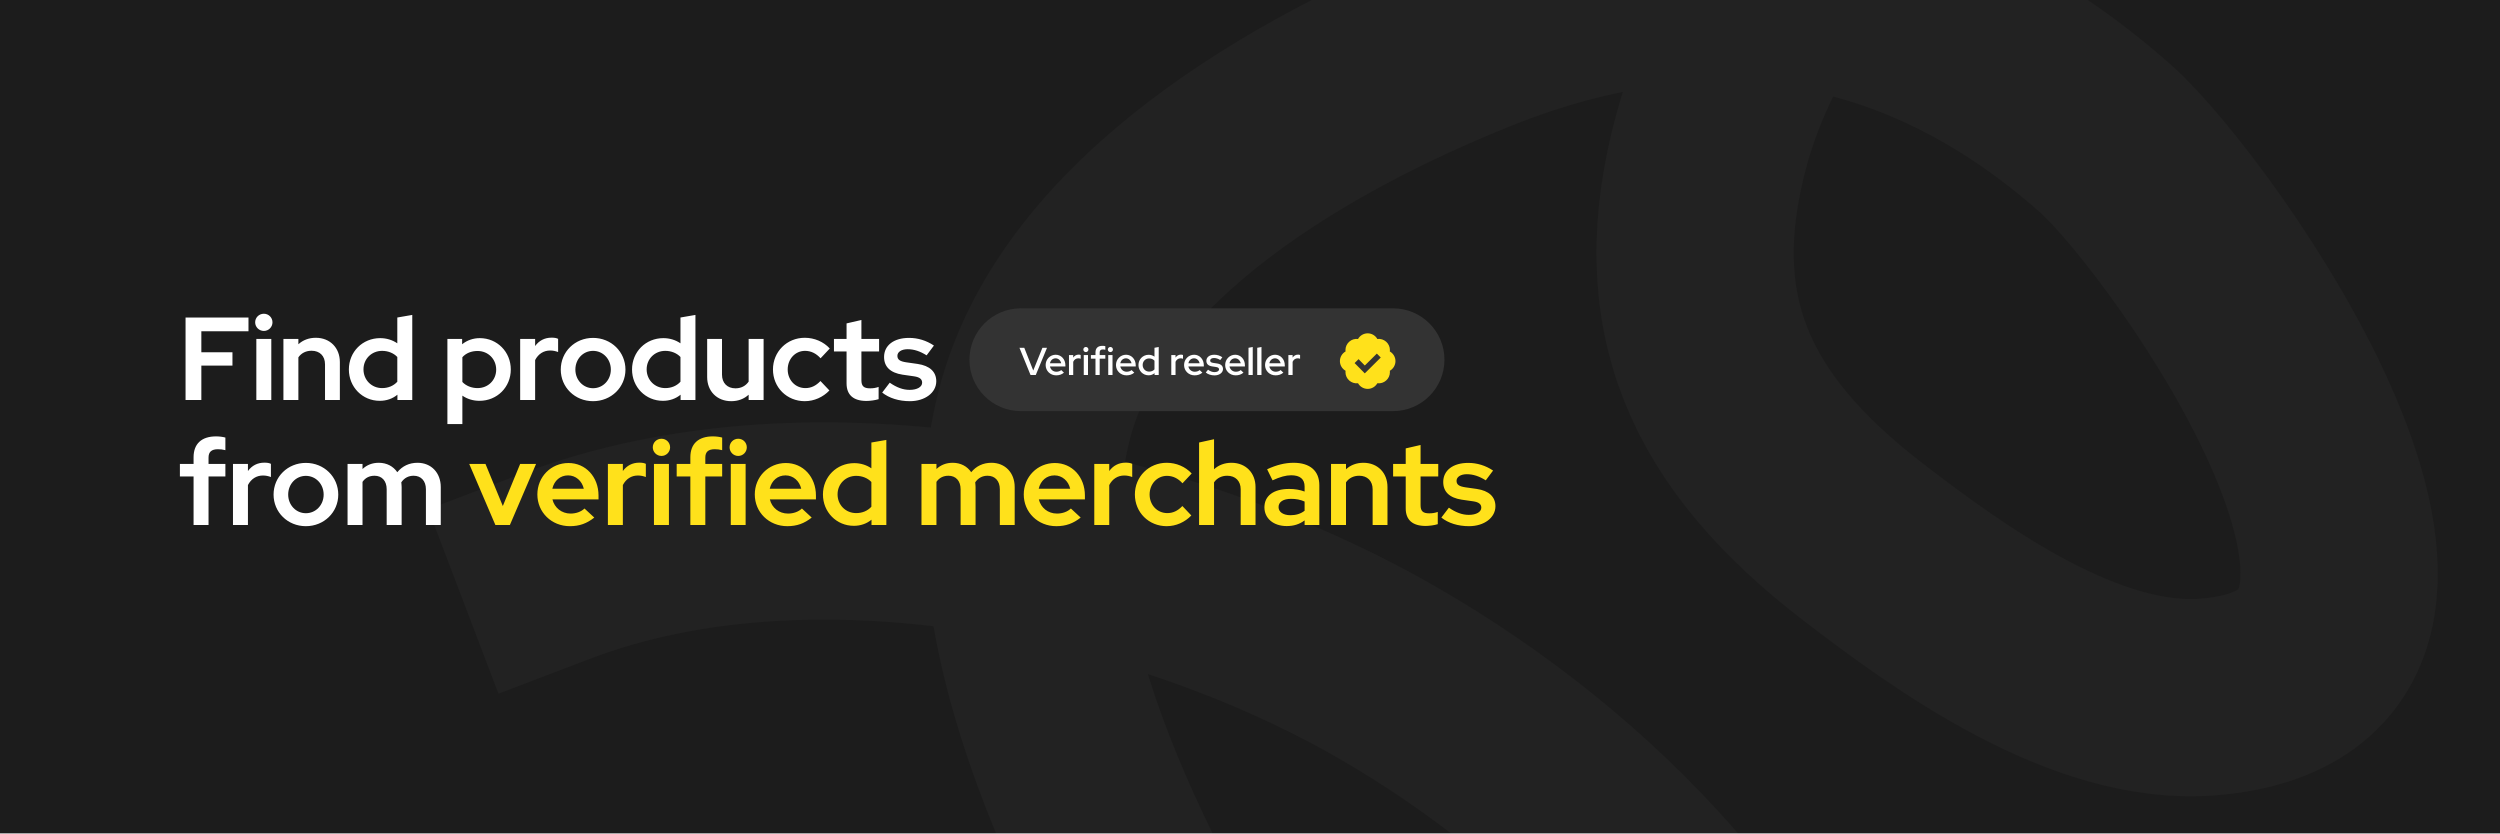
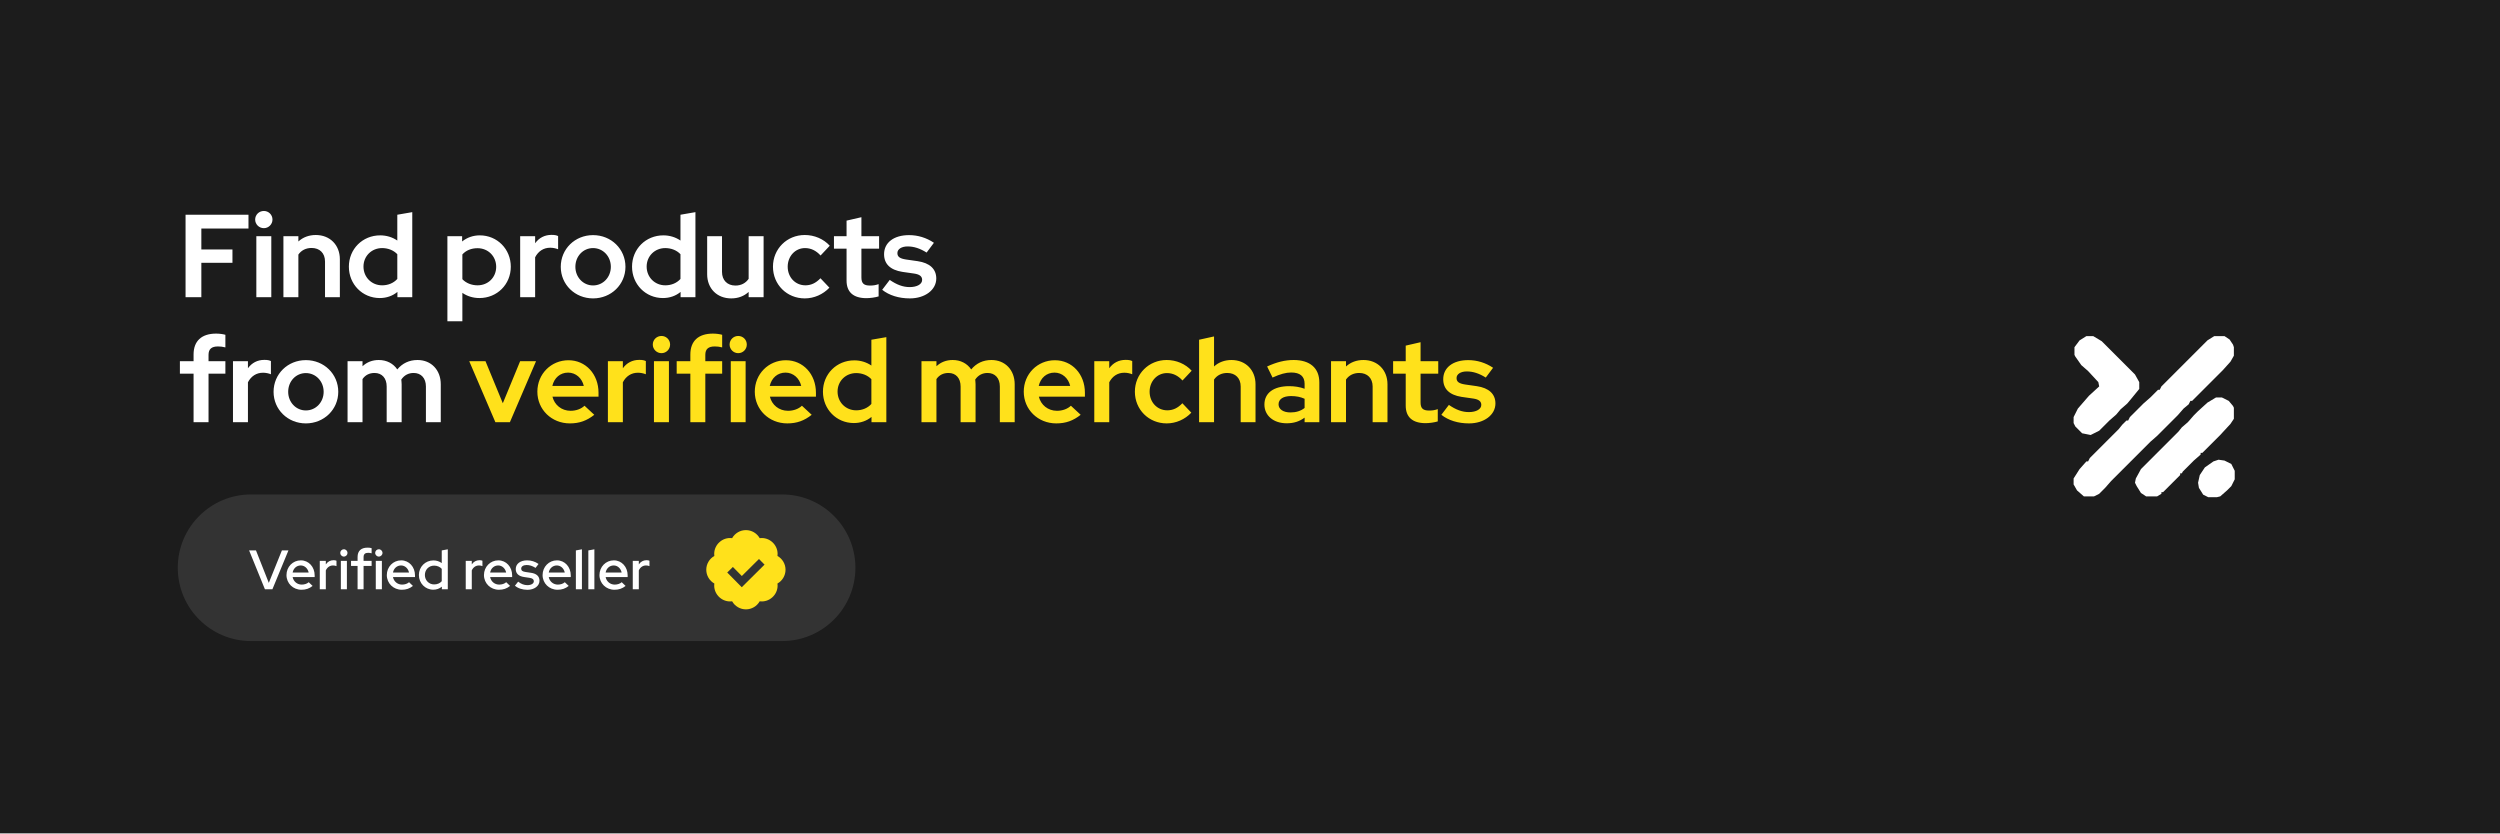
<svg xmlns="http://www.w3.org/2000/svg" width="900" height="300" viewBox="0 0 900 300" fill="none">
-   <g clip-path="url(#clip0_150_260)">
-     <rect width="900" height="300" fill="#1C1C1C" />
-     <path d="M200 203.897C292.804 168.556 417.31 194.807 499.383 242.095C572.065 283.972 632.498 348.254 658.951 425.74C673.296 467.763 672.597 552.444 600 531.813C529.203 511.694 476.027 437.879 441.358 381.371C403.027 318.894 352.437 224.799 372.531 148.656C390.197 81.712 469.541 36.928 530.864 12.318C614.488 -21.239 691.789 -8.74 758.025 49.929C788.991 77.357 906.491 241.73 795.062 250.91C750.917 254.547 702.067 219.217 670.679 195.082C618.953 155.308 599.005 112.412 616.358 49.635C636.71 -23.99 716.576 -100.596 799.383 -110.209C840.467 -114.979 886.842 -98.132 900 -60.552" stroke="white" stroke-opacity="0.03" stroke-width="71" stroke-linecap="square" />
-     <path d="M66.8 144V114.304H89.454V119.267H72.485V126.819H83.684V131.613H72.485V144H66.8ZM94.996 119.14C93.257 119.14 91.857 117.74 91.857 116.043C91.857 114.304 93.257 112.946 94.996 112.946C96.693 112.946 98.093 114.304 98.093 116.043C98.093 117.74 96.693 119.14 94.996 119.14ZM92.281 144V122.025H97.668V144H92.281ZM102.03 144V122.025H107.417V123.934C109.072 122.407 111.236 121.601 113.696 121.601C118.787 121.601 122.35 125.207 122.35 130.34V144H117.005V131.146C117.005 128.134 115.096 126.267 112.169 126.267C110.133 126.267 108.478 127.116 107.417 128.643V144H102.03ZM136.708 144.297C130.472 144.297 125.593 139.333 125.593 133.012C125.593 126.649 130.514 121.728 136.877 121.728C139.083 121.728 141.247 122.364 143.029 123.595V114.304L148.417 113.371V144H143.071V142.091C141.332 143.533 139.126 144.297 136.708 144.297ZM137.556 139.715C139.762 139.715 141.671 138.909 143.029 137.424V128.516C141.714 127.116 139.72 126.31 137.556 126.31C133.781 126.31 130.853 129.194 130.853 132.97C130.853 136.788 133.781 139.715 137.556 139.715ZM161.064 152.654V122.025H166.367V123.934C168.148 122.492 170.354 121.728 172.73 121.728C179.009 121.728 183.887 126.691 183.887 133.012C183.887 139.376 178.966 144.297 172.603 144.297C170.354 144.297 168.233 143.661 166.452 142.43V152.654H161.064ZM171.924 139.715C175.742 139.715 178.627 136.831 178.627 133.055C178.627 129.237 175.7 126.352 171.924 126.352C169.718 126.352 167.767 127.116 166.452 128.601V137.509C167.767 138.909 169.761 139.715 171.924 139.715ZM187.26 144V122.025H192.648V124.57C194.048 122.619 196.084 121.558 198.544 121.558C199.69 121.558 200.284 121.686 200.92 121.983V126.734C200.072 126.395 199.053 126.182 198.078 126.182C195.702 126.182 193.793 127.413 192.648 129.619V144H187.26ZM213.498 144.424C206.965 144.424 201.875 139.418 201.875 133.055C201.875 126.649 206.965 121.643 213.498 121.643C220.032 121.643 225.165 126.649 225.165 133.055C225.165 139.418 220.032 144.424 213.498 144.424ZM213.498 139.758C217.104 139.758 219.904 136.788 219.904 133.055C219.904 129.237 217.062 126.31 213.498 126.31C209.935 126.31 207.135 129.237 207.135 133.055C207.135 136.788 209.935 139.758 213.498 139.758ZM238.647 144.297C232.411 144.297 227.532 139.333 227.532 133.012C227.532 126.649 232.453 121.728 238.817 121.728C241.023 121.728 243.186 122.364 244.968 123.595V114.304L250.356 113.371V144H245.01V142.091C243.271 143.533 241.065 144.297 238.647 144.297ZM239.495 139.715C241.701 139.715 243.61 138.909 244.968 137.424V128.516C243.653 127.116 241.659 126.31 239.495 126.31C235.72 126.31 232.793 129.194 232.793 132.97C232.793 136.788 235.72 139.715 239.495 139.715ZM263.231 144.424C258.14 144.424 254.577 140.861 254.577 135.728V122.025H259.922V134.879C259.922 137.891 261.831 139.8 264.758 139.8C266.837 139.8 268.449 138.909 269.51 137.382V122.025H274.897V144H269.51V142.091C267.855 143.618 265.734 144.424 263.231 144.424ZM289.721 144.424C283.273 144.424 278.267 139.461 278.267 133.012C278.267 126.607 283.273 121.601 289.721 121.601C293.158 121.601 296.467 123.001 298.715 125.461L295.406 128.982C293.794 127.201 291.927 126.31 289.806 126.31C286.285 126.31 283.57 129.237 283.57 133.012C283.57 136.831 286.328 139.715 289.934 139.715C291.97 139.715 293.709 138.909 295.364 137.17L298.588 140.564C296.297 142.982 293.073 144.424 289.721 144.424ZM311.932 144.339C307.223 144.339 304.763 142.176 304.763 138.018V126.522H300.224V122.025H304.763V116.425L310.108 115.195V122.025H316.472V126.522H310.108V136.873C310.108 138.994 310.957 139.8 313.205 139.8C314.351 139.8 315.199 139.673 316.302 139.291V143.703C315.114 144.085 313.205 144.339 311.932 144.339ZM327.557 144.424C323.569 144.424 320.091 143.321 317.588 141.327L320.303 137.764C322.806 139.503 325.096 140.352 327.472 140.352C330.187 140.352 331.969 139.291 331.969 137.764C331.969 136.491 331.078 135.77 329.042 135.473L324.884 134.879C320.515 134.2 318.266 132.037 318.266 128.516C318.266 124.358 321.745 121.643 327.26 121.643C330.442 121.643 333.496 122.576 336.211 124.401L333.581 127.922C331.205 126.437 329.042 125.716 326.751 125.716C324.545 125.716 323.06 126.691 323.06 128.091C323.06 129.449 323.951 130.085 326.199 130.425L330.357 131.019C334.684 131.655 337.06 133.819 337.06 137.255C337.06 141.37 332.987 144.424 327.557 144.424ZM69.685 189V171.522H64.764V167.025H69.685V164.607C69.685 159.771 72.569 157.098 77.787 157.098C78.975 157.098 80.248 157.268 81.139 157.522V162.061C80.121 161.807 79.357 161.722 78.466 161.722C76.175 161.722 75.072 162.655 75.072 164.734V167.025H81.139V171.522H75.072V189H69.685ZM83.871 189V167.025H89.258V169.57C90.659 167.619 92.695 166.558 95.155 166.558C96.301 166.558 96.895 166.686 97.531 166.983V171.734C96.683 171.395 95.664 171.182 94.689 171.182C92.313 171.182 90.404 172.413 89.258 174.619V189H83.871ZM110.109 189.424C103.576 189.424 98.486 184.418 98.486 178.055C98.486 171.649 103.576 166.643 110.109 166.643C116.642 166.643 121.776 171.649 121.776 178.055C121.776 184.418 116.642 189.424 110.109 189.424ZM110.109 184.758C113.715 184.758 116.515 181.788 116.515 178.055C116.515 174.237 113.673 171.31 110.109 171.31C106.546 171.31 103.746 174.237 103.746 178.055C103.746 181.788 106.546 184.758 110.109 184.758ZM125.119 189V167.025H130.506V168.849C132.076 167.364 134.07 166.601 136.361 166.601C139.246 166.601 141.579 167.873 143.021 169.995C144.845 167.789 147.306 166.601 150.318 166.601C155.239 166.601 158.675 170.207 158.675 175.34V189H153.33V176.146C153.33 173.134 151.591 171.267 148.918 171.267C147.051 171.267 145.524 172.073 144.464 173.643C144.506 174.194 144.591 174.746 144.591 175.34V189H139.203V176.146C139.203 173.134 137.506 171.267 134.834 171.267C133.009 171.267 131.525 171.988 130.506 173.473V189H125.119Z" fill="white" />
-     <path d="M178.341 189L168.923 167.025H174.777L181.014 182.17L187.25 167.025H192.977L183.559 189H178.341ZM205.16 189.424C198.542 189.424 193.451 184.418 193.451 178.012C193.451 171.649 198.372 166.686 204.651 166.686C210.845 166.686 215.469 171.691 215.469 178.394V179.794H198.881C199.603 182.764 202.148 184.885 205.415 184.885C207.408 184.885 209.233 184.206 210.421 183.061L213.942 186.327C211.269 188.449 208.596 189.424 205.16 189.424ZM198.839 175.934H210.166C209.53 173.134 207.281 171.14 204.524 171.14C201.681 171.14 199.518 173.007 198.839 175.934ZM218.842 189V167.025H224.229V169.57C225.629 167.619 227.666 166.558 230.126 166.558C231.272 166.558 231.866 166.686 232.502 166.983V171.734C231.653 171.395 230.635 171.182 229.66 171.182C227.284 171.182 225.375 172.413 224.229 174.619V189H218.842ZM238.142 164.14C236.402 164.14 235.002 162.74 235.002 161.043C235.002 159.304 236.402 157.946 238.142 157.946C239.838 157.946 241.238 159.304 241.238 161.043C241.238 162.74 239.838 164.14 238.142 164.14ZM235.426 189V167.025H240.814V189H235.426ZM248.527 189V171.522H243.606V167.025H248.527V164.607C248.527 159.771 251.412 157.098 256.63 157.098C257.817 157.098 259.09 157.268 259.981 157.522V162.061C258.963 161.807 258.199 161.722 257.308 161.722C255.018 161.722 253.915 162.655 253.915 164.734V167.025H259.981V171.522H253.915V189H248.527ZM265.751 164.14C264.054 164.14 262.654 162.74 262.654 161.043C262.654 159.304 264.054 157.946 265.751 157.946C267.49 157.946 268.847 159.304 268.847 161.043C268.847 162.74 267.49 164.14 265.751 164.14ZM263.078 189V167.025H268.423V189H263.078ZM283.43 189.424C276.812 189.424 271.722 184.418 271.722 178.012C271.722 171.649 276.643 166.686 282.921 166.686C289.115 166.686 293.739 171.691 293.739 178.394V179.794H277.152C277.873 182.764 280.418 184.885 283.685 184.885C285.679 184.885 287.503 184.206 288.691 183.061L292.212 186.327C289.539 188.449 286.866 189.424 283.43 189.424ZM277.109 175.934H288.436C287.8 173.134 285.551 171.14 282.794 171.14C279.952 171.14 277.788 173.007 277.109 175.934ZM307.375 189.297C301.139 189.297 296.261 184.333 296.261 178.012C296.261 171.649 301.182 166.728 307.545 166.728C309.751 166.728 311.915 167.364 313.696 168.595V159.304L319.084 158.371V189H313.739V187.091C311.999 188.533 309.793 189.297 307.375 189.297ZM308.224 184.715C310.43 184.715 312.339 183.909 313.696 182.424V173.516C312.381 172.116 310.387 171.31 308.224 171.31C304.448 171.31 301.521 174.194 301.521 177.97C301.521 181.788 304.448 184.715 308.224 184.715ZM331.731 189V167.025H337.119V168.849C338.689 167.364 340.683 166.601 342.973 166.601C345.858 166.601 348.191 167.873 349.634 169.995C351.458 167.789 353.918 166.601 356.93 166.601C361.852 166.601 365.288 170.207 365.288 175.34V189H359.942V176.146C359.942 173.134 358.203 171.267 355.531 171.267C353.664 171.267 352.137 172.073 351.076 173.643C351.119 174.194 351.203 174.746 351.203 175.34V189H345.816V176.146C345.816 173.134 344.119 171.267 341.446 171.267C339.622 171.267 338.137 171.988 337.119 173.473V189H331.731ZM380.26 189.424C373.642 189.424 368.552 184.418 368.552 178.012C368.552 171.649 373.473 166.686 379.751 166.686C385.945 166.686 390.569 171.691 390.569 178.394V179.794H373.982C374.703 182.764 377.248 184.885 380.515 184.885C382.509 184.885 384.333 184.206 385.521 183.061L389.042 186.327C386.369 188.449 383.697 189.424 380.26 189.424ZM373.939 175.934H385.266C384.63 173.134 382.382 171.14 379.624 171.14C376.782 171.14 374.618 173.007 373.939 175.934ZM393.942 189V167.025H399.33V169.57C400.73 167.619 402.766 166.558 405.227 166.558C406.372 166.558 406.966 166.686 407.602 166.983V171.734C406.754 171.395 405.736 171.182 404.76 171.182C402.384 171.182 400.475 172.413 399.33 174.619V189H393.942ZM420.011 189.424C413.563 189.424 408.557 184.461 408.557 178.012C408.557 171.607 413.563 166.601 420.011 166.601C423.447 166.601 426.756 168.001 429.005 170.461L425.696 173.982C424.084 172.201 422.217 171.31 420.096 171.31C416.575 171.31 413.86 174.237 413.86 178.012C413.86 181.831 416.617 184.715 420.223 184.715C422.259 184.715 423.999 183.909 425.653 182.17L428.877 185.564C426.586 187.982 423.362 189.424 420.011 189.424ZM431.669 189V159.304L437.056 158.116V168.934C438.711 167.407 440.874 166.601 443.335 166.601C448.426 166.601 451.989 170.207 451.989 175.34V189H446.644V176.146C446.644 173.134 444.735 171.267 441.808 171.267C439.771 171.267 438.117 172.116 437.056 173.643V189H431.669ZM463.207 189.382C458.456 189.382 455.189 186.624 455.189 182.637C455.189 178.479 458.498 176.019 464.098 176.019C466.05 176.019 467.959 176.316 469.656 176.952V175.17C469.656 172.455 468.001 171.098 464.819 171.098C462.953 171.098 460.874 171.649 458.117 172.922L456.165 168.934C459.559 167.364 462.613 166.601 465.71 166.601C471.607 166.601 474.958 169.528 474.958 174.661V189H469.656V187.346C467.789 188.745 465.71 189.382 463.207 189.382ZM460.28 182.552C460.28 184.333 461.977 185.479 464.565 185.479C466.559 185.479 468.256 184.97 469.656 183.867V180.558C468.171 179.879 466.601 179.582 464.777 179.582C461.977 179.582 460.28 180.685 460.28 182.552ZM479.172 189V167.025H484.56V168.934C486.214 167.407 488.378 166.601 490.839 166.601C495.929 166.601 499.493 170.207 499.493 175.34V189H494.148V176.146C494.148 173.134 492.239 171.267 489.311 171.267C487.275 171.267 485.621 172.116 484.56 173.643V189H479.172ZM513.229 189.339C508.52 189.339 506.059 187.176 506.059 183.018V171.522H501.52V167.025H506.059V161.425L511.405 160.195V167.025H517.768V171.522H511.405V181.873C511.405 183.994 512.253 184.8 514.502 184.8C515.647 184.8 516.495 184.673 517.598 184.291V188.703C516.411 189.085 514.502 189.339 513.229 189.339ZM528.853 189.424C524.866 189.424 521.387 188.321 518.884 186.327L521.599 182.764C524.102 184.503 526.393 185.352 528.769 185.352C531.484 185.352 533.265 184.291 533.265 182.764C533.265 181.491 532.375 180.77 530.338 180.473L526.181 179.879C521.811 179.2 519.563 177.037 519.563 173.516C519.563 169.358 523.041 166.643 528.556 166.643C531.738 166.643 534.793 167.576 537.508 169.401L534.877 172.922C532.502 171.437 530.338 170.716 528.047 170.716C525.841 170.716 524.357 171.691 524.357 173.091C524.357 174.449 525.247 175.085 527.496 175.425L531.653 176.019C535.98 176.655 538.356 178.819 538.356 182.255C538.356 186.37 534.284 189.424 528.853 189.424Z" fill="#FFE11B" />
-     <rect x="349" y="111" width="171" height="37" rx="18.5" fill="#333333" />
-     <path d="M500.332 126.521C500.355 126.347 500.367 126.173 500.367 126C500.367 123.621 498.224 121.712 495.846 122.035C495.153 120.802 493.833 120 492.367 120C490.901 120 489.581 120.802 488.888 122.035C486.505 121.712 484.367 123.621 484.367 126C484.367 126.173 484.379 126.347 484.402 126.521C483.169 127.215 482.367 128.535 482.367 130C482.367 131.465 483.169 132.785 484.402 133.479C484.379 133.652 484.367 133.826 484.367 134C484.367 136.379 486.505 138.283 488.888 137.965C489.581 139.198 490.901 140 492.367 140C493.833 140 495.153 139.198 495.846 137.965C498.224 138.283 500.367 136.379 500.367 134C500.367 133.827 500.355 133.653 500.332 133.479C501.565 132.785 502.367 131.465 502.367 130C502.367 128.535 501.565 127.215 500.332 126.521ZM491.322 134.416L487.655 130.702L489.079 129.298L491.336 131.584L495.663 127.29L497.071 128.71L491.322 134.416Z" fill="#FFE11B" />
-     <path d="M370.99 135L367 125.2H368.736L371.97 133.39L375.274 125.2H376.926L372.88 135H370.99ZM380.211 135.126C378.097 135.126 376.431 133.516 376.431 131.416C376.431 129.344 378.027 127.706 380.057 127.706C382.045 127.706 383.543 129.358 383.543 131.5V131.92H377.985C378.195 133.026 379.119 133.824 380.281 133.824C380.967 133.824 381.611 133.614 382.045 133.222L383.025 134.16C382.185 134.832 381.317 135.126 380.211 135.126ZM377.985 130.786H382.031C381.821 129.75 381.009 128.994 380.029 128.994C378.993 128.994 378.181 129.722 377.985 130.786ZM384.833 135V127.832H386.359V128.728C386.807 128.056 387.479 127.664 388.319 127.664C388.641 127.678 388.851 127.706 389.047 127.804V129.162C388.781 129.05 388.487 128.994 388.179 128.994C387.381 128.994 386.723 129.442 386.359 130.24V135H384.833ZM390.908 126.754C390.418 126.754 389.998 126.334 389.998 125.83C389.998 125.326 390.418 124.906 390.908 124.906C391.426 124.906 391.832 125.326 391.832 125.83C391.832 126.334 391.426 126.754 390.908 126.754ZM390.152 135V127.832H391.678V135H390.152ZM394.374 135V129.12H392.722V127.832H394.374V126.852C394.374 125.326 395.256 124.5 396.88 124.5C397.258 124.5 397.622 124.528 397.916 124.626V125.928C397.58 125.844 397.356 125.802 397.034 125.802C396.264 125.802 395.886 126.152 395.886 126.88V127.832H397.916V129.12H395.886V135H394.374ZM399.736 126.754C399.232 126.754 398.812 126.334 398.812 125.83C398.812 125.326 399.232 124.906 399.736 124.906C400.24 124.906 400.66 125.326 400.66 125.83C400.66 126.334 400.24 126.754 399.736 126.754ZM398.966 135V127.832H400.506V135H398.966ZM405.531 135.126C403.417 135.126 401.751 133.516 401.751 131.416C401.751 129.344 403.347 127.706 405.377 127.706C407.365 127.706 408.863 129.358 408.863 131.5V131.92H403.305C403.515 133.026 404.439 133.824 405.601 133.824C406.287 133.824 406.931 133.614 407.365 133.222L408.345 134.16C407.505 134.832 406.637 135.126 405.531 135.126ZM403.305 130.786H407.351C407.141 129.75 406.329 128.994 405.349 128.994C404.313 128.994 403.501 129.722 403.305 130.786ZM413.485 135.112C411.455 135.112 409.845 133.488 409.845 131.402C409.845 129.344 411.455 127.72 413.513 127.72C414.283 127.72 415.011 127.958 415.613 128.392V125.2L417.139 124.92V135H415.641V134.342C415.039 134.846 414.297 135.112 413.485 135.112ZM413.695 133.782C414.479 133.782 415.165 133.488 415.613 132.97V129.848C415.165 129.344 414.465 129.036 413.695 129.036C412.365 129.036 411.357 130.044 411.357 131.402C411.357 132.746 412.379 133.782 413.695 133.782ZM421.666 135V127.832H423.192V128.728C423.64 128.056 424.312 127.664 425.152 127.664C425.474 127.678 425.684 127.706 425.88 127.804V129.162C425.614 129.05 425.32 128.994 425.012 128.994C424.214 128.994 423.556 129.442 423.192 130.24V135H421.666ZM430.045 135.126C427.931 135.126 426.265 133.516 426.265 131.416C426.265 129.344 427.861 127.706 429.891 127.706C431.879 127.706 433.377 129.358 433.377 131.5V131.92H427.819C428.029 133.026 428.953 133.824 430.115 133.824C430.801 133.824 431.445 133.614 431.879 133.222L432.859 134.16C432.019 134.832 431.151 135.126 430.045 135.126ZM427.819 130.786H431.865C431.655 129.75 430.843 128.994 429.863 128.994C428.827 128.994 428.015 129.722 427.819 130.786ZM437.242 135.14C435.996 135.14 434.862 134.776 434.078 134.104L434.89 133.082C435.646 133.67 436.416 133.964 437.214 133.964C438.18 133.964 438.852 133.572 438.852 132.97C438.852 132.494 438.502 132.228 437.76 132.116L436.444 131.92C435.016 131.724 434.288 131.038 434.288 129.89C434.288 128.588 435.436 127.706 437.144 127.706C438.194 127.706 439.146 128 440.042 128.616L439.286 129.61C438.488 129.106 437.774 128.882 437.032 128.882C436.206 128.882 435.66 129.246 435.66 129.792C435.66 130.282 435.982 130.534 436.794 130.646L438.11 130.842C439.538 131.038 440.28 131.738 440.28 132.858C440.28 134.16 438.978 135.14 437.242 135.14ZM444.838 135.126C442.724 135.126 441.058 133.516 441.058 131.416C441.058 129.344 442.654 127.706 444.684 127.706C446.672 127.706 448.17 129.358 448.17 131.5V131.92H442.612C442.822 133.026 443.746 133.824 444.908 133.824C445.594 133.824 446.238 133.614 446.672 133.222L447.652 134.16C446.812 134.832 445.944 135.126 444.838 135.126ZM442.612 130.786H446.658C446.448 129.75 445.636 128.994 444.656 128.994C443.62 128.994 442.808 129.722 442.612 130.786ZM449.46 135V125.2L450.986 124.92V135H449.46ZM452.605 135V125.2L454.131 124.92V135H452.605ZM459.194 135.126C457.08 135.126 455.414 133.516 455.414 131.416C455.414 129.344 457.01 127.706 459.04 127.706C461.028 127.706 462.526 129.358 462.526 131.5V131.92H456.968C457.178 133.026 458.102 133.824 459.264 133.824C459.95 133.824 460.594 133.614 461.028 133.222L462.007 134.16C461.168 134.832 460.3 135.126 459.194 135.126ZM456.968 130.786H461.014C460.804 129.75 459.992 128.994 459.012 128.994C457.976 128.994 457.164 129.722 456.968 130.786ZM463.816 135V127.832H465.342V128.728C465.79 128.056 466.462 127.664 467.302 127.664C467.624 127.678 467.834 127.706 468.03 127.804V129.162C467.764 129.05 467.47 128.994 467.162 128.994C466.364 128.994 465.706 129.442 465.342 130.24V135H463.816Z" fill="white" />
-   </g>
-   <defs>
-     <clipPath id="clip0_150_260">
-       <rect width="900" height="300" fill="white" />
-     </clipPath>
-   </defs>
+   <rect width="900" height="300" fill="#1C1C1C" />
+   <path d="M66.8 107V77.304H89.454V82.267H72.485V89.819H83.684V94.612H72.485V107H66.8ZM94.996 82.14C93.257 82.14 91.857 80.74 91.857 79.043C91.857 77.304 93.257 75.947 94.996 75.947C96.693 75.947 98.093 77.304 98.093 79.043C98.093 80.74 96.693 82.14 94.996 82.14ZM92.281 107V85.025H97.668V107H92.281ZM102.03 107V85.025H107.417V86.934C109.072 85.407 111.236 84.601 113.696 84.601C118.787 84.601 122.35 88.207 122.35 93.34V107H117.005V94.146C117.005 91.134 115.096 89.267 112.169 89.267C110.133 89.267 108.478 90.116 107.417 91.643V107H102.03ZM136.708 107.297C130.472 107.297 125.593 102.333 125.593 96.013C125.593 89.649 130.514 84.728 136.877 84.728C139.083 84.728 141.247 85.364 143.029 86.595V77.304L148.417 76.371V107H143.071V105.091C141.332 106.533 139.126 107.297 136.708 107.297ZM137.556 102.715C139.762 102.715 141.671 101.909 143.029 100.424V91.516C141.714 90.116 139.72 89.31 137.556 89.31C133.781 89.31 130.853 92.194 130.853 95.97C130.853 99.788 133.781 102.715 137.556 102.715ZM161.064 115.654V85.025H166.367V86.934C168.148 85.492 170.354 84.728 172.73 84.728C179.009 84.728 183.887 89.692 183.887 96.013C183.887 102.376 178.966 107.297 172.603 107.297C170.354 107.297 168.233 106.661 166.452 105.43V115.654H161.064ZM171.924 102.715C175.742 102.715 178.627 99.831 178.627 96.055C178.627 92.237 175.7 89.352 171.924 89.352C169.718 89.352 167.767 90.116 166.452 91.6V100.509C167.767 101.909 169.761 102.715 171.924 102.715ZM187.26 107V85.025H192.648V87.57C194.048 85.619 196.084 84.558 198.544 84.558C199.69 84.558 200.284 84.686 200.92 84.983V89.734C200.072 89.394 199.053 89.182 198.078 89.182C195.702 89.182 193.793 90.413 192.648 92.619V107H187.26ZM213.498 107.424C206.965 107.424 201.875 102.418 201.875 96.055C201.875 89.649 206.965 84.643 213.498 84.643C220.032 84.643 225.165 89.649 225.165 96.055C225.165 102.418 220.032 107.424 213.498 107.424ZM213.498 102.758C217.104 102.758 219.904 99.788 219.904 96.055C219.904 92.237 217.062 89.31 213.498 89.31C209.935 89.31 207.135 92.237 207.135 96.055C207.135 99.788 209.935 102.758 213.498 102.758ZM238.647 107.297C232.411 107.297 227.532 102.333 227.532 96.013C227.532 89.649 232.453 84.728 238.817 84.728C241.023 84.728 243.186 85.364 244.968 86.595V77.304L250.356 76.371V107H245.01V105.091C243.271 106.533 241.065 107.297 238.647 107.297ZM239.495 102.715C241.701 102.715 243.61 101.909 244.968 100.424V91.516C243.653 90.116 241.659 89.31 239.495 89.31C235.72 89.31 232.793 92.194 232.793 95.97C232.793 99.788 235.72 102.715 239.495 102.715ZM263.231 107.424C258.14 107.424 254.577 103.861 254.577 98.728V85.025H259.922V97.879C259.922 100.891 261.831 102.8 264.758 102.8C266.837 102.8 268.449 101.909 269.51 100.382V85.025H274.897V107H269.51V105.091C267.855 106.618 265.734 107.424 263.231 107.424ZM289.721 107.424C283.273 107.424 278.267 102.461 278.267 96.013C278.267 89.607 283.273 84.601 289.721 84.601C293.158 84.601 296.467 86.001 298.715 88.461L295.406 91.982C293.794 90.201 291.927 89.31 289.806 89.31C286.285 89.31 283.57 92.237 283.57 96.013C283.57 99.831 286.328 102.715 289.934 102.715C291.97 102.715 293.709 101.909 295.364 100.17L298.588 103.564C296.297 105.982 293.073 107.424 289.721 107.424ZM311.932 107.339C307.223 107.339 304.763 105.176 304.763 101.018V89.522H300.224V85.025H304.763V79.425L310.108 78.195V85.025H316.472V89.522H310.108V99.873C310.108 101.994 310.957 102.8 313.205 102.8C314.351 102.8 315.199 102.673 316.302 102.291V106.703C315.114 107.085 313.205 107.339 311.932 107.339ZM327.557 107.424C323.569 107.424 320.091 106.321 317.588 104.327L320.303 100.764C322.806 102.503 325.096 103.352 327.472 103.352C330.187 103.352 331.969 102.291 331.969 100.764C331.969 99.491 331.078 98.77 329.042 98.473L324.884 97.879C320.515 97.2 318.266 95.037 318.266 91.516C318.266 87.358 321.745 84.643 327.26 84.643C330.442 84.643 333.496 85.576 336.211 87.401L333.581 90.922C331.205 89.437 329.042 88.716 326.751 88.716C324.545 88.716 323.06 89.692 323.06 91.091C323.06 92.449 323.951 93.085 326.199 93.425L330.357 94.019C334.684 94.655 337.06 96.819 337.06 100.255C337.06 104.37 332.987 107.424 327.557 107.424ZM69.685 152V134.522H64.764V130.025H69.685V127.607C69.685 122.771 72.569 120.098 77.787 120.098C78.975 120.098 80.248 120.268 81.139 120.522V125.061C80.121 124.807 79.357 124.722 78.466 124.722C76.175 124.722 75.072 125.655 75.072 127.734V130.025H81.139V134.522H75.072V152H69.685ZM83.871 152V130.025H89.258V132.57C90.659 130.619 92.695 129.558 95.155 129.558C96.301 129.558 96.895 129.686 97.531 129.983V134.734C96.683 134.395 95.664 134.182 94.689 134.182C92.313 134.182 90.404 135.413 89.258 137.619V152H83.871ZM110.109 152.424C103.576 152.424 98.486 147.418 98.486 141.055C98.486 134.649 103.576 129.643 110.109 129.643C116.642 129.643 121.776 134.649 121.776 141.055C121.776 147.418 116.642 152.424 110.109 152.424ZM110.109 147.758C113.715 147.758 116.515 144.788 116.515 141.055C116.515 137.237 113.673 134.31 110.109 134.31C106.546 134.31 103.746 137.237 103.746 141.055C103.746 144.788 106.546 147.758 110.109 147.758ZM125.119 152V130.025H130.506V131.849C132.076 130.364 134.07 129.601 136.361 129.601C139.246 129.601 141.579 130.873 143.021 132.995C144.845 130.789 147.306 129.601 150.318 129.601C155.239 129.601 158.675 133.207 158.675 138.34V152H153.33V139.146C153.33 136.134 151.591 134.267 148.918 134.267C147.051 134.267 145.524 135.073 144.464 136.643C144.506 137.194 144.591 137.746 144.591 138.34V152H139.203V139.146C139.203 136.134 137.506 134.267 134.834 134.267C133.009 134.267 131.525 134.988 130.506 136.473V152H125.119Z" fill="white" />
+   <path d="M178.341 152L168.923 130.025H174.777L181.014 145.17L187.25 130.025H192.977L183.559 152H178.341ZM205.16 152.424C198.542 152.424 193.451 147.418 193.451 141.012C193.451 134.649 198.372 129.686 204.651 129.686C210.845 129.686 215.469 134.691 215.469 141.394V142.794H198.881C199.603 145.764 202.148 147.885 205.415 147.885C207.408 147.885 209.233 147.206 210.421 146.061L213.942 149.327C211.269 151.449 208.596 152.424 205.16 152.424ZM198.839 138.934H210.166C209.53 136.134 207.281 134.14 204.524 134.14C201.681 134.14 199.518 136.007 198.839 138.934ZM218.842 152V130.025H224.229V132.57C225.629 130.619 227.666 129.558 230.126 129.558C231.272 129.558 231.866 129.686 232.502 129.983V134.734C231.653 134.395 230.635 134.182 229.66 134.182C227.284 134.182 225.375 135.413 224.229 137.619V152H218.842ZM238.142 127.14C236.402 127.14 235.002 125.74 235.002 124.043C235.002 122.304 236.402 120.946 238.142 120.946C239.838 120.946 241.238 122.304 241.238 124.043C241.238 125.74 239.838 127.14 238.142 127.14ZM235.426 152V130.025H240.814V152H235.426ZM248.527 152V134.522H243.606V130.025H248.527V127.607C248.527 122.771 251.412 120.098 256.63 120.098C257.817 120.098 259.09 120.268 259.981 120.522V125.061C258.963 124.807 258.199 124.722 257.308 124.722C255.018 124.722 253.915 125.655 253.915 127.734V130.025H259.981V134.522H253.915V152H248.527ZM265.751 127.14C264.054 127.14 262.654 125.74 262.654 124.043C262.654 122.304 264.054 120.946 265.751 120.946C267.49 120.946 268.847 122.304 268.847 124.043C268.847 125.74 267.49 127.14 265.751 127.14ZM263.078 152V130.025H268.423V152H263.078ZM283.43 152.424C276.812 152.424 271.722 147.418 271.722 141.012C271.722 134.649 276.643 129.686 282.921 129.686C289.115 129.686 293.739 134.691 293.739 141.394V142.794H277.152C277.873 145.764 280.418 147.885 283.685 147.885C285.679 147.885 287.503 147.206 288.691 146.061L292.212 149.327C289.539 151.449 286.866 152.424 283.43 152.424ZM277.109 138.934H288.436C287.8 136.134 285.551 134.14 282.794 134.14C279.952 134.14 277.788 136.007 277.109 138.934ZM307.375 152.297C301.139 152.297 296.261 147.333 296.261 141.012C296.261 134.649 301.182 129.728 307.545 129.728C309.751 129.728 311.915 130.364 313.696 131.595V122.304L319.084 121.371V152H313.739V150.091C311.999 151.533 309.793 152.297 307.375 152.297ZM308.224 147.715C310.43 147.715 312.339 146.909 313.696 145.424V136.516C312.381 135.116 310.387 134.31 308.224 134.31C304.448 134.31 301.521 137.194 301.521 140.97C301.521 144.788 304.448 147.715 308.224 147.715ZM331.731 152V130.025H337.119V131.849C338.689 130.364 340.683 129.601 342.973 129.601C345.858 129.601 348.191 130.873 349.634 132.995C351.458 130.789 353.918 129.601 356.93 129.601C361.852 129.601 365.288 133.207 365.288 138.34V152H359.942V139.146C359.942 136.134 358.203 134.267 355.531 134.267C353.664 134.267 352.137 135.073 351.076 136.643C351.119 137.194 351.203 137.746 351.203 138.34V152H345.816V139.146C345.816 136.134 344.119 134.267 341.446 134.267C339.622 134.267 338.137 134.988 337.119 136.473V152H331.731ZM380.26 152.424C373.642 152.424 368.552 147.418 368.552 141.012C368.552 134.649 373.473 129.686 379.751 129.686C385.945 129.686 390.569 134.691 390.569 141.394V142.794H373.982C374.703 145.764 377.248 147.885 380.515 147.885C382.509 147.885 384.333 147.206 385.521 146.061L389.042 149.327C386.369 151.449 383.697 152.424 380.26 152.424ZM373.939 138.934H385.266C384.63 136.134 382.382 134.14 379.624 134.14C376.782 134.14 374.618 136.007 373.939 138.934ZM393.942 152V130.025H399.33V132.57C400.73 130.619 402.766 129.558 405.227 129.558C406.372 129.558 406.966 129.686 407.602 129.983V134.734C406.754 134.395 405.736 134.182 404.76 134.182C402.384 134.182 400.475 135.413 399.33 137.619V152H393.942ZM420.011 152.424C413.563 152.424 408.557 147.461 408.557 141.012C408.557 134.607 413.563 129.601 420.011 129.601C423.447 129.601 426.756 131.001 429.005 133.461L425.696 136.982C424.084 135.201 422.217 134.31 420.096 134.31C416.575 134.31 413.86 137.237 413.86 141.012C413.86 144.831 416.617 147.715 420.223 147.715C422.259 147.715 423.999 146.909 425.653 145.17L428.877 148.564C426.586 150.982 423.362 152.424 420.011 152.424ZM431.669 152V122.304L437.056 121.116V131.934C438.711 130.407 440.874 129.601 443.335 129.601C448.426 129.601 451.989 133.207 451.989 138.34V152H446.644V139.146C446.644 136.134 444.735 134.267 441.808 134.267C439.771 134.267 438.117 135.116 437.056 136.643V152H431.669ZM463.207 152.382C458.456 152.382 455.189 149.624 455.189 145.637C455.189 141.479 458.498 139.019 464.098 139.019C466.05 139.019 467.959 139.316 469.656 139.952V138.17C469.656 135.455 468.001 134.098 464.819 134.098C462.953 134.098 460.874 134.649 458.117 135.922L456.165 131.934C459.559 130.364 462.613 129.601 465.71 129.601C471.607 129.601 474.958 132.528 474.958 137.661V152H469.656V150.346C467.789 151.745 465.71 152.382 463.207 152.382ZM460.28 145.552C460.28 147.333 461.977 148.479 464.565 148.479C466.559 148.479 468.256 147.97 469.656 146.867V143.558C468.171 142.879 466.601 142.582 464.777 142.582C461.977 142.582 460.28 143.685 460.28 145.552ZM479.172 152V130.025H484.56V131.934C486.214 130.407 488.378 129.601 490.839 129.601C495.929 129.601 499.493 133.207 499.493 138.34V152H494.148V139.146C494.148 136.134 492.239 134.267 489.311 134.267C487.275 134.267 485.621 135.116 484.56 136.643V152H479.172ZM513.229 152.339C508.52 152.339 506.059 150.176 506.059 146.018V134.522H501.52V130.025H506.059V124.425L511.405 123.195V130.025H517.768V134.522H511.405V144.873C511.405 146.994 512.253 147.8 514.502 147.8C515.647 147.8 516.495 147.673 517.598 147.291V151.703C516.411 152.085 514.502 152.339 513.229 152.339ZM528.853 152.424C524.866 152.424 521.387 151.321 518.884 149.327L521.599 145.764C524.102 147.503 526.393 148.352 528.769 148.352C531.484 148.352 533.265 147.291 533.265 145.764C533.265 144.491 532.375 143.77 530.338 143.473L526.181 142.879C521.811 142.2 519.563 140.037 519.563 136.516C519.563 132.358 523.041 129.643 528.556 129.643C531.738 129.643 534.793 130.576 537.508 132.401L534.877 135.922C532.502 134.437 530.338 133.716 528.047 133.716C525.841 133.716 524.357 134.691 524.357 136.091C524.357 137.449 525.247 138.085 527.496 138.425L531.653 139.019C535.98 139.655 538.356 141.819 538.356 145.255C538.356 149.37 534.284 152.424 528.853 152.424Z" fill="#FFE11B" />
+   <rect x="64" y="178" width="243.946" height="52.784" rx="26.392" fill="#333333" />
+   <path d="M279.888 200.142C279.921 199.894 279.938 199.646 279.938 199.399C279.938 196.005 276.881 193.282 273.489 193.742C272.5 191.983 270.617 190.839 268.526 190.839C266.434 190.839 264.551 191.983 263.563 193.742C260.163 193.282 257.113 196.005 257.113 199.399C257.113 199.646 257.13 199.894 257.163 200.142C255.404 201.132 254.26 203.015 254.26 205.105C254.26 207.195 255.404 209.078 257.163 210.068C257.13 210.315 257.113 210.563 257.113 210.812C257.113 214.205 260.163 216.922 263.563 216.468C264.551 218.227 266.434 219.371 268.526 219.371C270.617 219.371 272.5 218.227 273.489 216.468C276.881 216.922 279.938 214.205 279.938 210.812C279.938 210.565 279.921 210.316 279.888 210.068C281.647 209.078 282.791 207.195 282.791 205.105C282.791 203.015 281.647 201.132 279.888 200.142ZM267.035 211.405L261.804 206.107L263.835 204.104L267.055 207.365L273.228 201.239L275.236 203.265L267.035 211.405Z" fill="#FFE11B" />
+   <path d="M95.371 212.133L89.678 198.152H92.155L96.769 209.836L101.482 198.152H103.839L98.067 212.133H95.371ZM108.525 212.313C105.509 212.313 103.133 210.016 103.133 207.02C103.133 204.064 105.41 201.727 108.306 201.727C111.142 201.727 113.279 204.084 113.279 207.14V207.739H105.35C105.649 209.317 106.967 210.455 108.625 210.455C109.604 210.455 110.522 210.156 111.142 209.596L112.54 210.935C111.341 211.893 110.103 212.313 108.525 212.313ZM105.35 206.121H111.122C110.822 204.643 109.664 203.565 108.266 203.565C106.788 203.565 105.629 204.603 105.35 206.121ZM115.119 212.133V201.907H117.296V203.185C117.936 202.227 118.894 201.667 120.093 201.667C120.552 201.687 120.851 201.727 121.131 201.867V203.805C120.752 203.645 120.332 203.565 119.893 203.565C118.754 203.565 117.816 204.204 117.296 205.342V212.133H115.119ZM123.785 200.369C123.086 200.369 122.487 199.77 122.487 199.051C122.487 198.332 123.086 197.733 123.785 197.733C124.524 197.733 125.103 198.332 125.103 199.051C125.103 199.77 124.524 200.369 123.785 200.369ZM122.707 212.133V201.907H124.884V212.133H122.707ZM128.73 212.133V203.745H126.374V201.907H128.73V200.509C128.73 198.332 129.989 197.154 132.305 197.154C132.845 197.154 133.364 197.194 133.783 197.334V199.191C133.304 199.071 132.984 199.011 132.525 199.011C131.427 199.011 130.887 199.51 130.887 200.549V201.907H133.783V203.745H130.887V212.133H128.73ZM136.38 200.369C135.661 200.369 135.062 199.77 135.062 199.051C135.062 198.332 135.661 197.733 136.38 197.733C137.099 197.733 137.698 198.332 137.698 199.051C137.698 199.77 137.099 200.369 136.38 200.369ZM135.281 212.133V201.907H137.478V212.133H135.281ZM144.647 212.313C141.631 212.313 139.254 210.016 139.254 207.02C139.254 204.064 141.531 201.727 144.427 201.727C147.263 201.727 149.4 204.084 149.4 207.14V207.739H141.471C141.771 209.317 143.089 210.455 144.747 210.455C145.725 210.455 146.644 210.156 147.263 209.596L148.661 210.935C147.463 211.893 146.225 212.313 144.647 212.313ZM141.471 206.121H147.243C146.944 204.643 145.785 203.565 144.387 203.565C142.909 203.565 141.751 204.603 141.471 206.121ZM155.994 212.293C153.098 212.293 150.801 209.976 150.801 207C150.801 204.064 153.098 201.747 156.033 201.747C157.132 201.747 158.171 202.087 159.029 202.706V198.152L161.206 197.753V212.133H159.069V211.194C158.21 211.913 157.152 212.293 155.994 212.293ZM156.293 210.395C157.412 210.395 158.39 209.976 159.029 209.237V204.783C158.39 204.064 157.392 203.625 156.293 203.625C154.396 203.625 152.958 205.063 152.958 207C152.958 208.917 154.416 210.395 156.293 210.395ZM167.664 212.133V201.907H169.841V203.185C170.48 202.227 171.438 201.667 172.637 201.667C173.096 201.687 173.396 201.727 173.675 201.867V203.805C173.296 203.645 172.876 203.565 172.437 203.565C171.298 203.565 170.36 204.204 169.841 205.342V212.133H167.664ZM179.618 212.313C176.602 212.313 174.225 210.016 174.225 207.02C174.225 204.064 176.502 201.727 179.398 201.727C182.234 201.727 184.371 204.084 184.371 207.14V207.739H176.442C176.742 209.317 178.06 210.455 179.718 210.455C180.696 210.455 181.615 210.156 182.234 209.596L183.632 210.935C182.434 211.893 181.195 212.313 179.618 212.313ZM176.442 206.121H182.214C181.914 204.643 180.756 203.565 179.358 203.565C177.88 203.565 176.722 204.603 176.442 206.121ZM189.884 212.333C188.107 212.333 186.489 211.813 185.371 210.855L186.529 209.397C187.608 210.236 188.706 210.655 189.845 210.655C191.223 210.655 192.181 210.096 192.181 209.237C192.181 208.558 191.682 208.178 190.623 208.019L188.746 207.739C186.709 207.459 185.67 206.481 185.67 204.843C185.67 202.986 187.308 201.727 189.745 201.727C191.243 201.727 192.601 202.147 193.879 203.026L192.8 204.444C191.662 203.725 190.643 203.405 189.585 203.405C188.407 203.405 187.628 203.924 187.628 204.703C187.628 205.402 188.087 205.762 189.245 205.922L191.123 206.201C193.16 206.481 194.218 207.479 194.218 209.077C194.218 210.935 192.361 212.333 189.884 212.333ZM200.721 212.313C197.705 212.313 195.329 210.016 195.329 207.02C195.329 204.064 197.605 201.727 200.501 201.727C203.337 201.727 205.475 204.084 205.475 207.14V207.739H197.546C197.845 209.317 199.163 210.455 200.821 210.455C201.8 210.455 202.718 210.156 203.337 209.596L204.736 210.935C203.537 211.893 202.299 212.313 200.721 212.313ZM197.546 206.121H203.318C203.018 204.643 201.86 203.565 200.461 203.565C198.984 203.565 197.825 204.603 197.546 206.121ZM207.315 212.133V198.152L209.492 197.753V212.133H207.315ZM211.801 212.133V198.152L213.978 197.753V212.133H211.801ZM221.2 212.313C218.185 212.313 215.808 210.016 215.808 207.02C215.808 204.064 218.085 201.727 220.981 201.727C223.817 201.727 225.954 204.084 225.954 207.14V207.739H218.025C218.324 209.317 219.643 210.455 221.3 210.455C222.279 210.455 223.198 210.156 223.817 209.596L225.215 210.935C224.017 211.893 222.778 212.313 221.2 212.313ZM218.025 206.121H223.797C223.497 204.643 222.339 203.565 220.941 203.565C219.463 203.565 218.304 204.603 218.025 206.121ZM227.795 212.133V201.907H229.972V203.185C230.611 202.227 231.569 201.667 232.768 201.667C233.227 201.687 233.527 201.727 233.806 201.867V203.805C233.427 203.645 233.007 203.565 232.568 203.565C231.43 203.565 230.491 204.204 229.972 205.342V212.133H227.795Z" fill="white" />
+   <path d="M797.135 121H800.817L802.659 122.228L803.886 124.069L804.193 124.989V128.058L802.966 130.206L800.204 133.275L789.156 144.323H788.542L787.929 145.55L786.087 147.085L783.939 149.54L776.574 156.905L774.119 159.053L760.003 173.169L757.854 175.624L755.706 177.772L753.865 178.693H750.183L747.728 176.545L746.5 174.397V172.249L748.648 168.873L751.103 166.111H751.717L752.331 164.884L762.765 154.45L763.992 152.915L765.526 151.381H766.14L766.754 150.153L771.664 145.243L774.119 143.095L776.881 140.333H777.495L778.108 139.106L794.68 122.534L797.135 121Z" fill="white" />
+   <path d="M797.749 143.095H799.897L802.352 144.323L803.886 146.164L804.193 146.778V150.767L802.966 152.608L799.283 156.598L792.839 163.042H792.225V163.656L789.77 165.804L785.78 169.794L785.474 170.407H784.86V171.021L778.722 177.159H778.108V177.772L776.574 178.693H772.585L770.743 177.466L769.209 175.011L768.595 173.783L768.902 172.249L770.743 168.873L784.246 155.37L785.474 153.836L787.622 151.995L789.77 149.54L791.304 148.005L794.68 144.936L797.749 143.095Z" fill="white" />
+   <path d="M751.103 121H753.558L756.627 122.841L768.595 134.81L770.13 137.571V140.026L767.368 143.402L765.833 145.243L763.378 147.392L761.844 149.233L759.389 151.381L755.706 155.063L752.638 156.598L749.569 155.984L747.114 153.529L746.5 152.302V150.153L748.034 147.085L752.024 142.481L755.706 139.106L755.399 137.571L751.717 133.582L749.262 131.434L747.114 128.365L746.807 127.751V124.989L748.648 122.534L751.103 121Z" fill="white" />
+   <path d="M798.669 165.497L800.817 165.804L803.272 167.032L804.5 169.487V172.556L803.272 175.011L801.738 176.545L799.283 178.693L798.056 179H794.987L793.145 178.079L791.611 175.624L791.304 173.783L791.918 171.021L793.759 168.259L796.828 166.111L798.669 165.497Z" fill="white" />
</svg>
